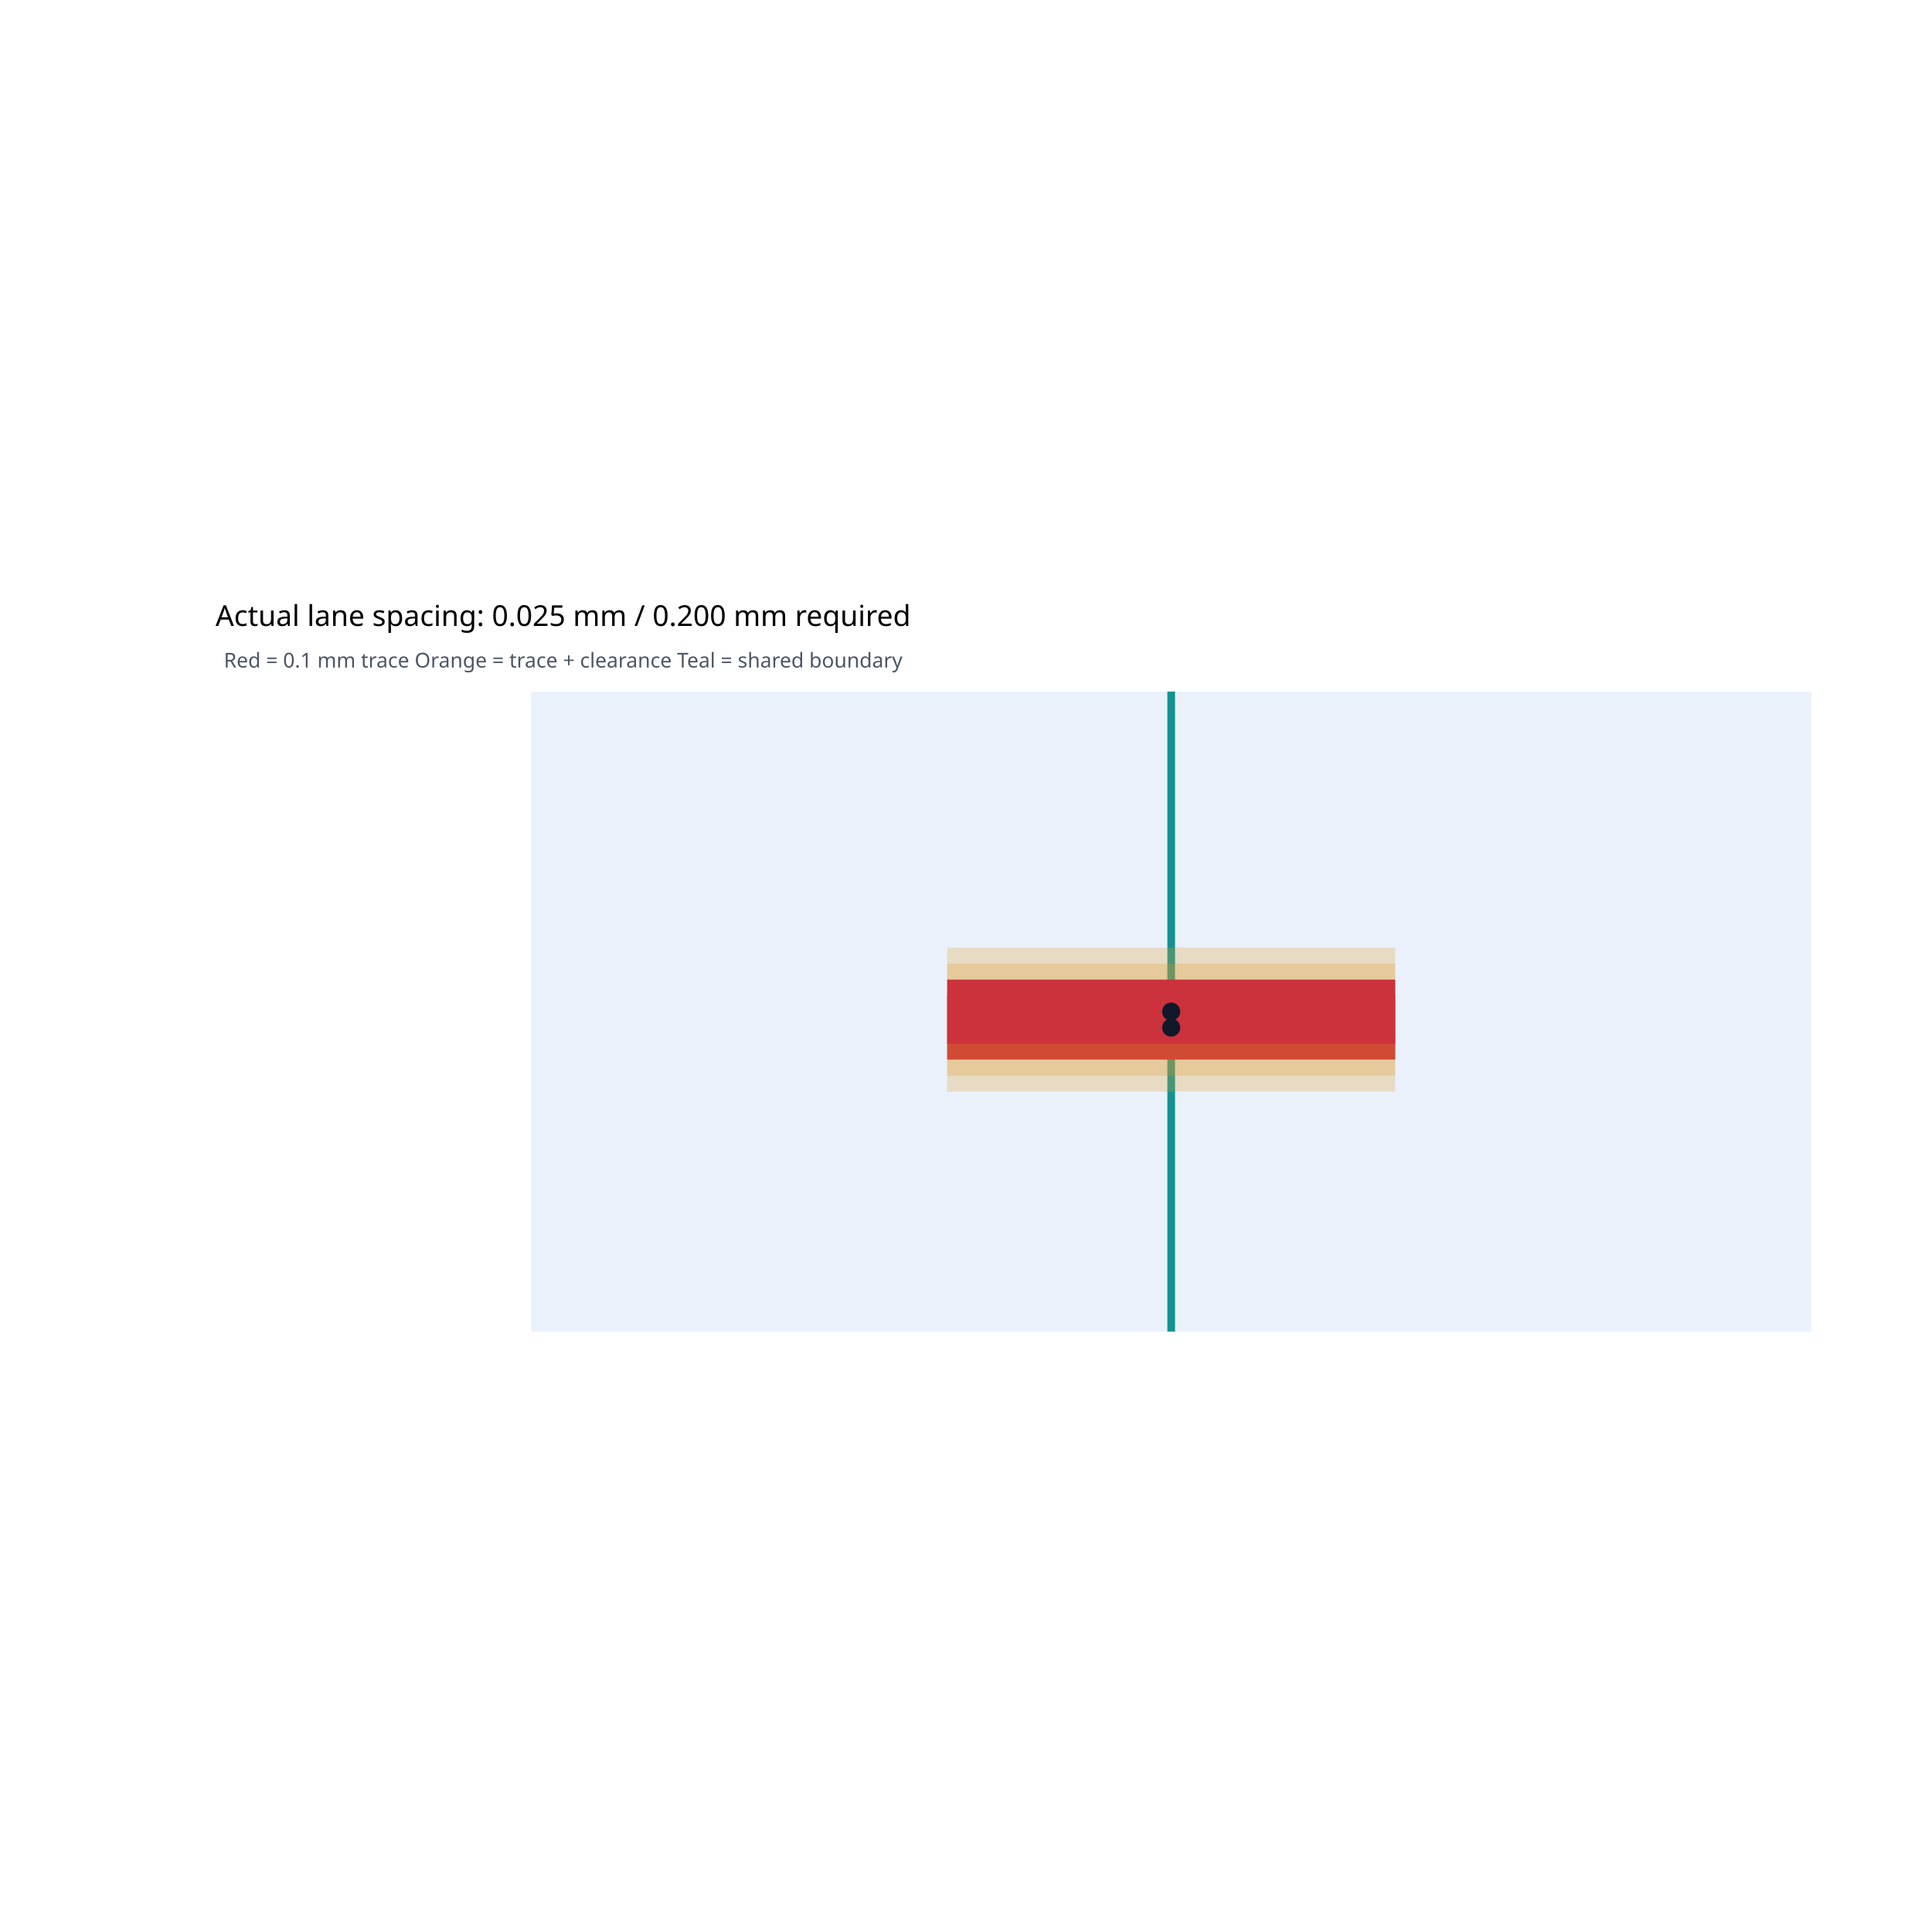
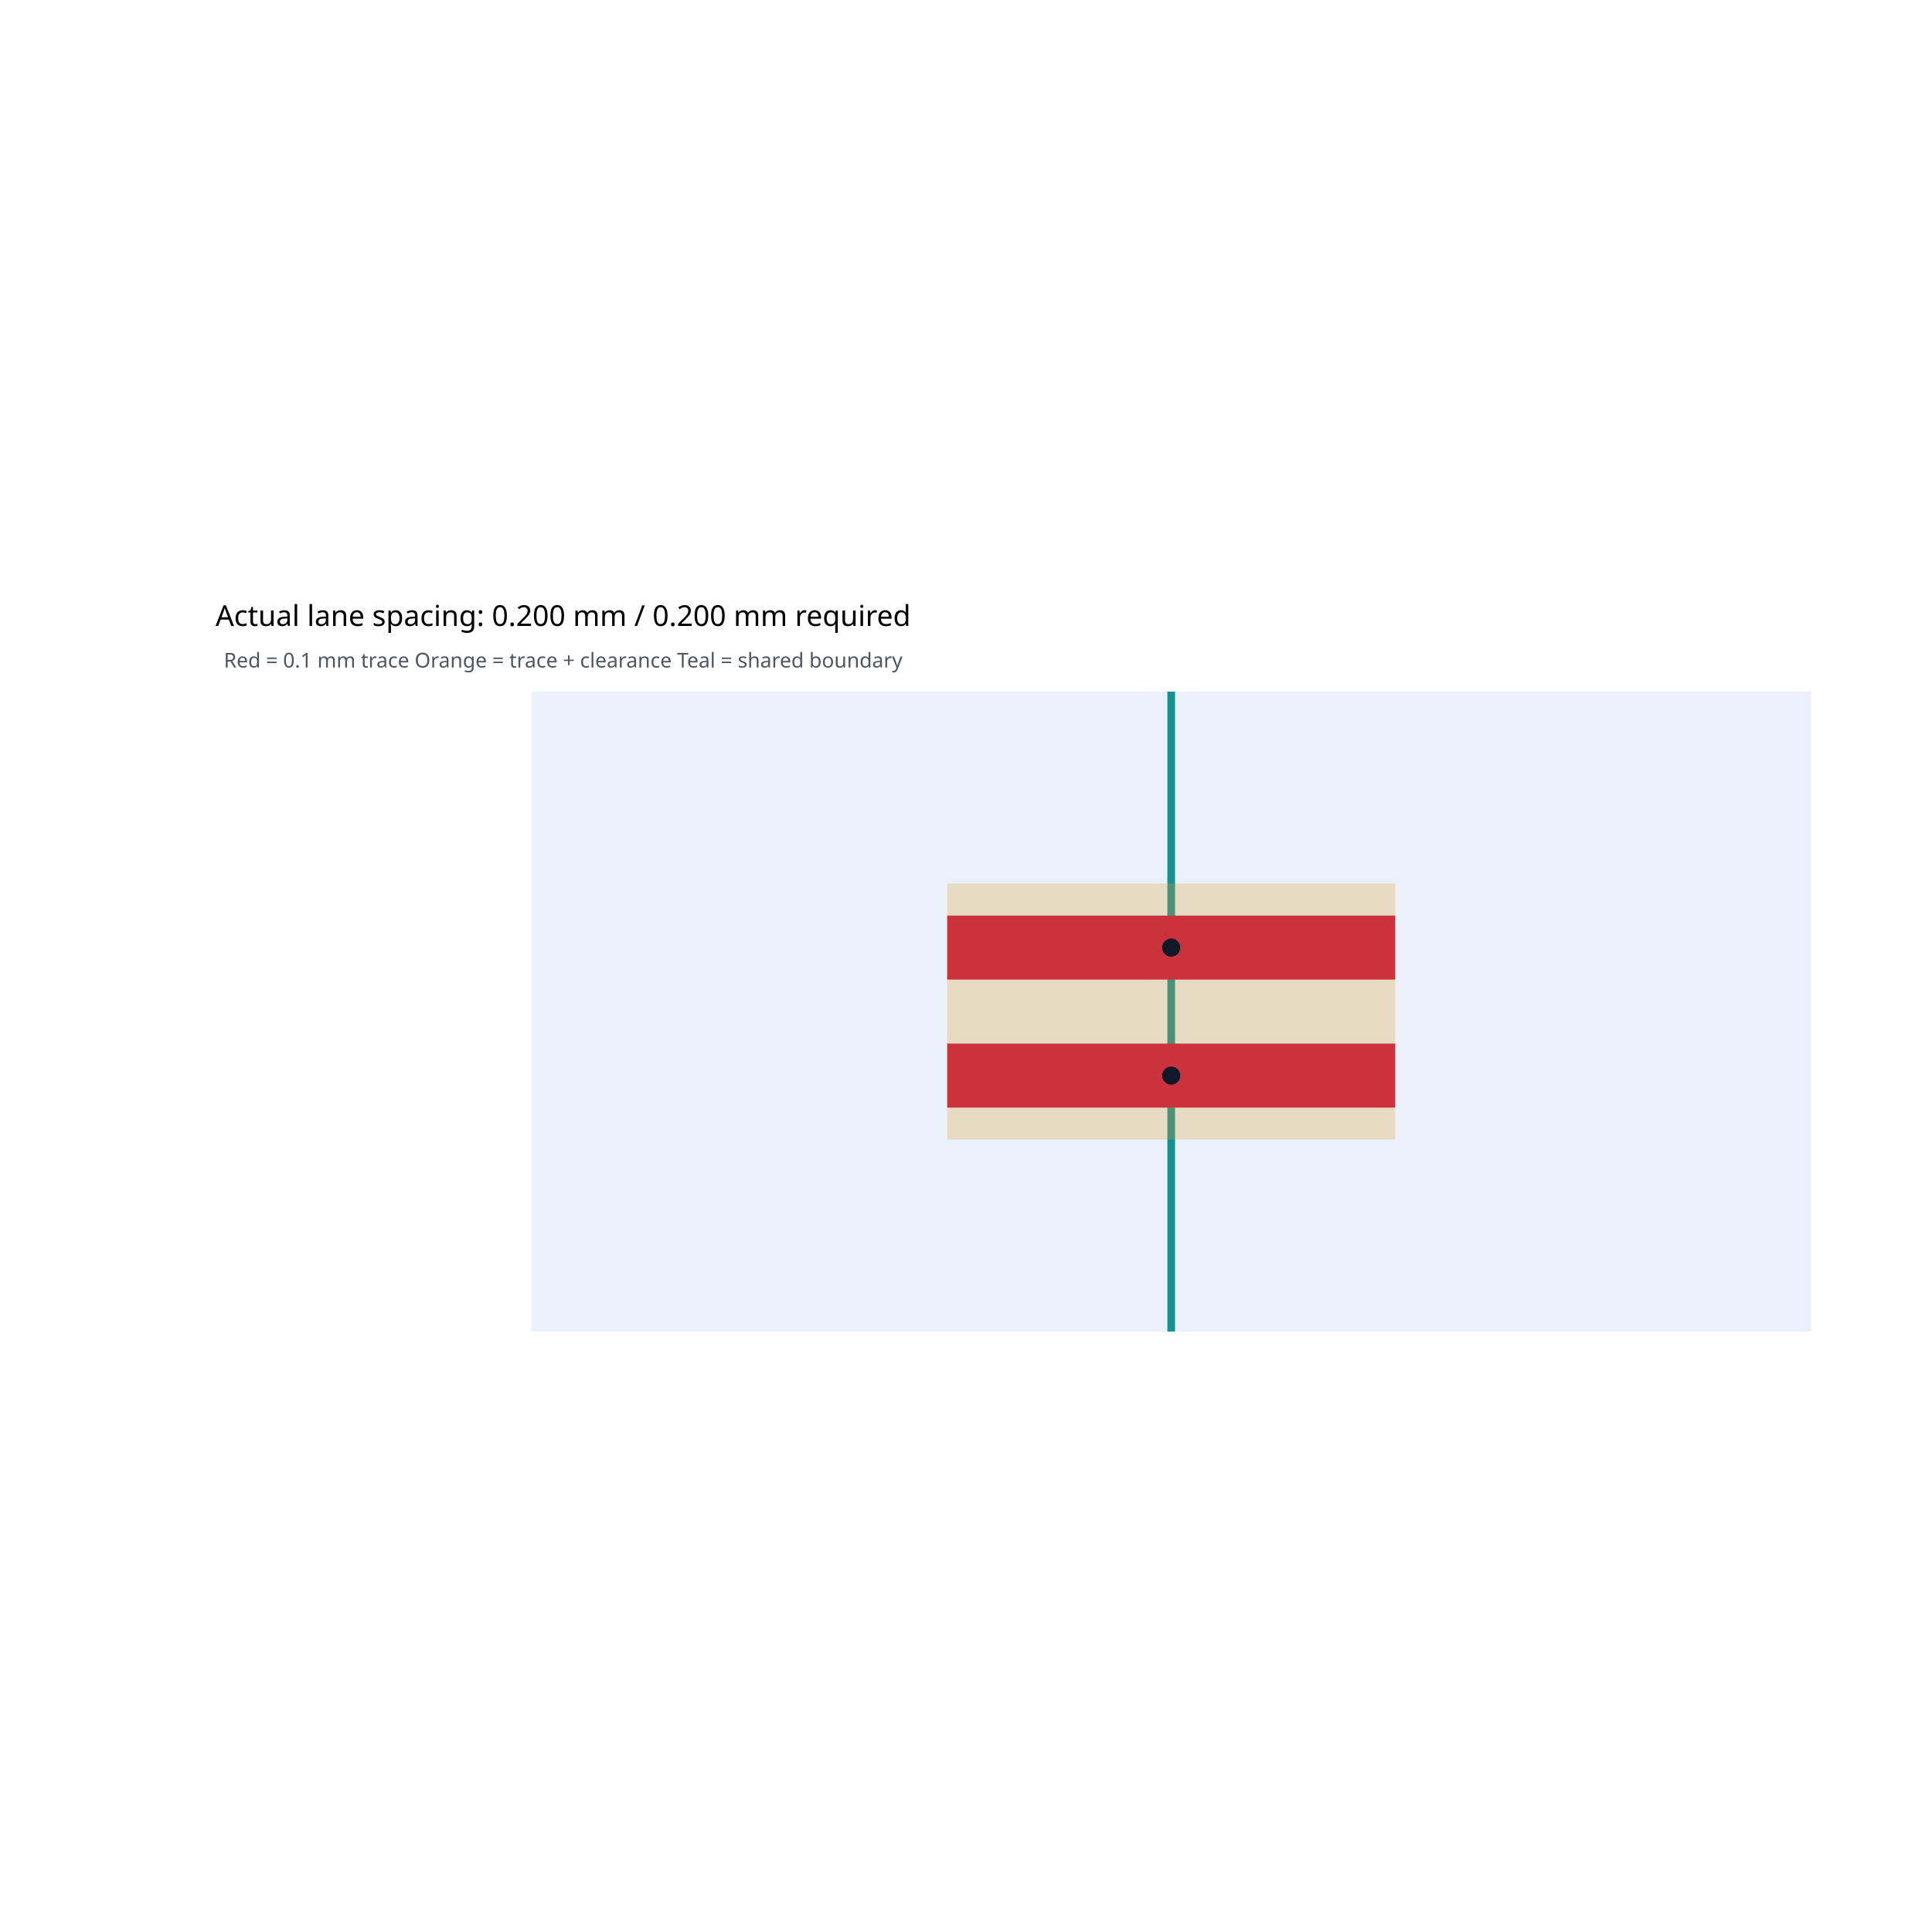
<svg xmlns="http://www.w3.org/2000/svg" width="640" height="640" viewBox="0 0 640 640">
  <rect width="100%" height="100%" fill="white" />
  <g>
    <polyline data-points="0,-0.5 0,0.5" data-type="line" data-label="shared graph boundary" points="387.975,441.119 387.975,229.094" fill="none" stroke="rgb(13, 148, 136)" stroke-width="2.544" />
  </g>
  <g>
-     <polyline data-points="-0.35,-0.025 0.35,-0.025" data-type="line" data-label="lane 1: trace plus clearance" points="313.766,340.407 462.184,340.407" fill="none" stroke="rgba(245, 158, 11, 0.25)" stroke-width="42.405" />
+     <polyline data-points="-0.35,-0.1 0.35,-0.1" data-type="line" data-label="lane 1: trace plus clearance" points="313.766,356.309 462.184,356.309" fill="none" stroke="rgba(245, 158, 11, 0.25)" stroke-width="42.405" />
  </g>
  <g>
-     <polyline data-points="-0.35,-0.025 0.35,-0.025" data-type="line" data-label="lane 1: physical trace" points="313.766,340.407 462.184,340.407" fill="none" stroke="rgb(220, 38, 38)" stroke-width="21.202" />
+     <polyline data-points="-0.35,-0.1 0.35,-0.1" data-type="line" data-label="lane 1: physical trace" points="313.766,356.309 462.184,356.309" fill="none" stroke="rgb(220, 38, 38)" stroke-width="21.202" />
  </g>
  <g>
-     <polyline data-points="-0.35,0 0.35,0" data-type="line" data-label="lane 2: trace plus clearance" points="313.766,335.107 462.184,335.107" fill="none" stroke="rgba(245, 158, 11, 0.25)" stroke-width="42.405" />
+     <polyline data-points="-0.35,0.1 0.35,0.1" data-type="line" data-label="lane 2: trace plus clearance" points="313.766,313.904 462.184,313.904" fill="none" stroke="rgba(245, 158, 11, 0.25)" stroke-width="42.405" />
  </g>
  <g>
-     <polyline data-points="-0.35,0 0.35,0" data-type="line" data-label="lane 2: physical trace" points="313.766,335.107 462.184,335.107" fill="none" stroke="rgb(220, 38, 38)" stroke-width="21.202" />
+     <polyline data-points="-0.35,0.1 0.35,0.1" data-type="line" data-label="lane 2: physical trace" points="313.766,313.904 462.184,313.904" fill="none" stroke="rgb(220, 38, 38)" stroke-width="21.202" />
  </g>
  <g>
    <rect data-type="rect" data-label="left graph region" data-x="-0.5" data-y="0" x="175.95" y="229.094" width="212.025" height="212.025" fill="rgba(80, 140, 220, 0.12)" stroke="rgb(80, 140, 220)" stroke-width="0.005" />
  </g>
  <g>
    <rect data-type="rect" data-label="right graph region" data-x="0.5" data-y="0" x="387.975" y="229.094" width="212.025" height="212.025" fill="rgba(80, 140, 220, 0.12)" stroke="rgb(80, 140, 220)" stroke-width="0.005" />
  </g>
-   <text data-type="text" data-label="Actual lane spacing: 0.025 mm / 0.200 mm required" data-x="-0.95" data-y="0.62" x="186.552" y="203.651" fill="black" font-size="9.541" font-family="sans-serif" text-anchor="middle" dominant-baseline="central">Actual lane spacing: 0.025 mm / 0.200 mm required</text>
+   <text data-type="text" data-label="Actual lane spacing: 0.200 mm / 0.200 mm required" data-x="-0.95" data-y="0.62" x="186.552" y="203.651" fill="black" font-size="9.541" font-family="sans-serif" text-anchor="middle" dominant-baseline="central">Actual lane spacing: 0.200 mm / 0.200 mm required</text>
  <text data-type="text" data-label="Red = 0.1 mm trace   Orange = trace + clearance   Teal = shared boundary" data-x="-0.95" data-y="0.55" x="186.552" y="218.493" fill="rgb(75, 85, 99)" font-size="6.785" font-family="sans-serif" text-anchor="middle" dominant-baseline="central">Red = 0.1 mm trace   Orange = trace + clearance   Teal = shared boundary</text>
  <g>
-     <circle data-type="point" data-label="graph port 1" data-x="0" data-y="-0.025" cx="387.975" cy="340.407" r="3" fill="rgb(17, 24, 39)" />
+     <circle data-type="point" data-label="graph port 1" data-x="0" data-y="-0.1" cx="387.975" cy="356.309" r="3" fill="rgb(17, 24, 39)" />
  </g>
  <g>
-     <circle data-type="point" data-label="graph port 2" data-x="0" data-y="0" cx="387.975" cy="335.107" r="3" fill="rgb(17, 24, 39)" />
+     <circle data-type="point" data-label="graph port 2" data-x="0" data-y="0.1" cx="387.975" cy="313.904" r="3" fill="rgb(17, 24, 39)" />
  </g>
  <g id="crosshair" style="display: none">
    <line id="crosshair-h" y1="0" y2="640" stroke="#666" stroke-width="0.5" />
    <line id="crosshair-v" x1="0" x2="640" stroke="#666" stroke-width="0.5" />
    <text id="coordinates" font-family="monospace" font-size="12" fill="#666" />
  </g>
</svg>
